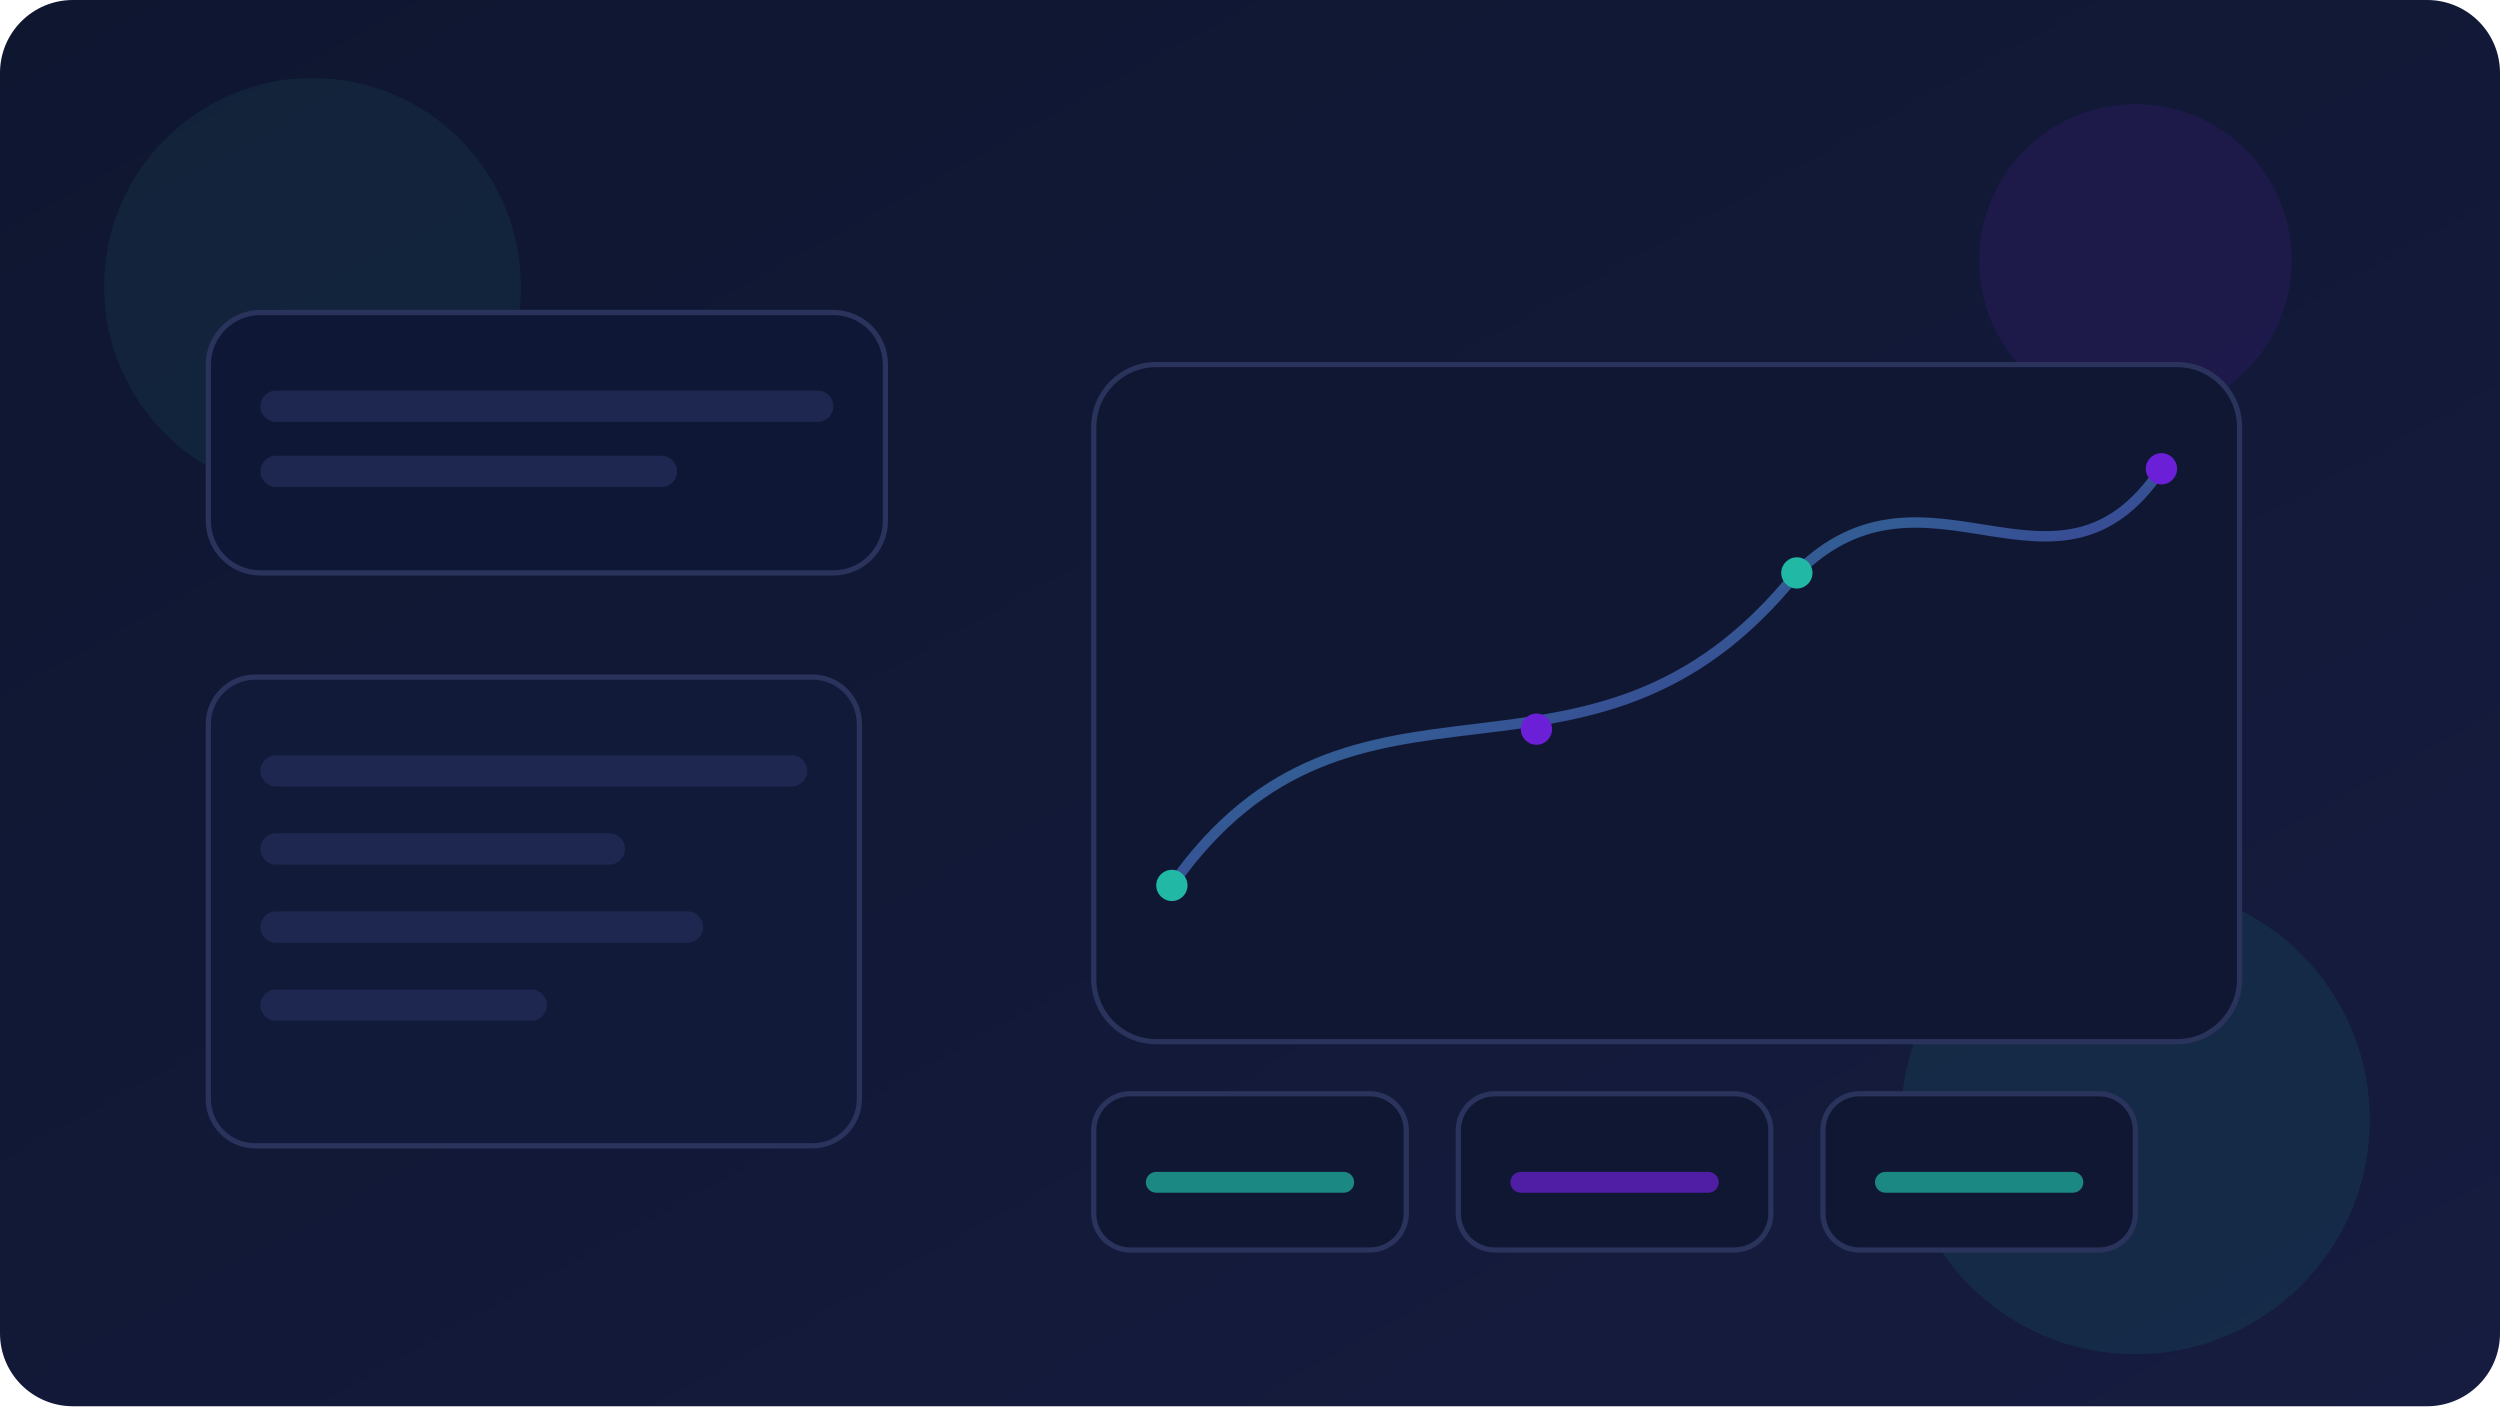
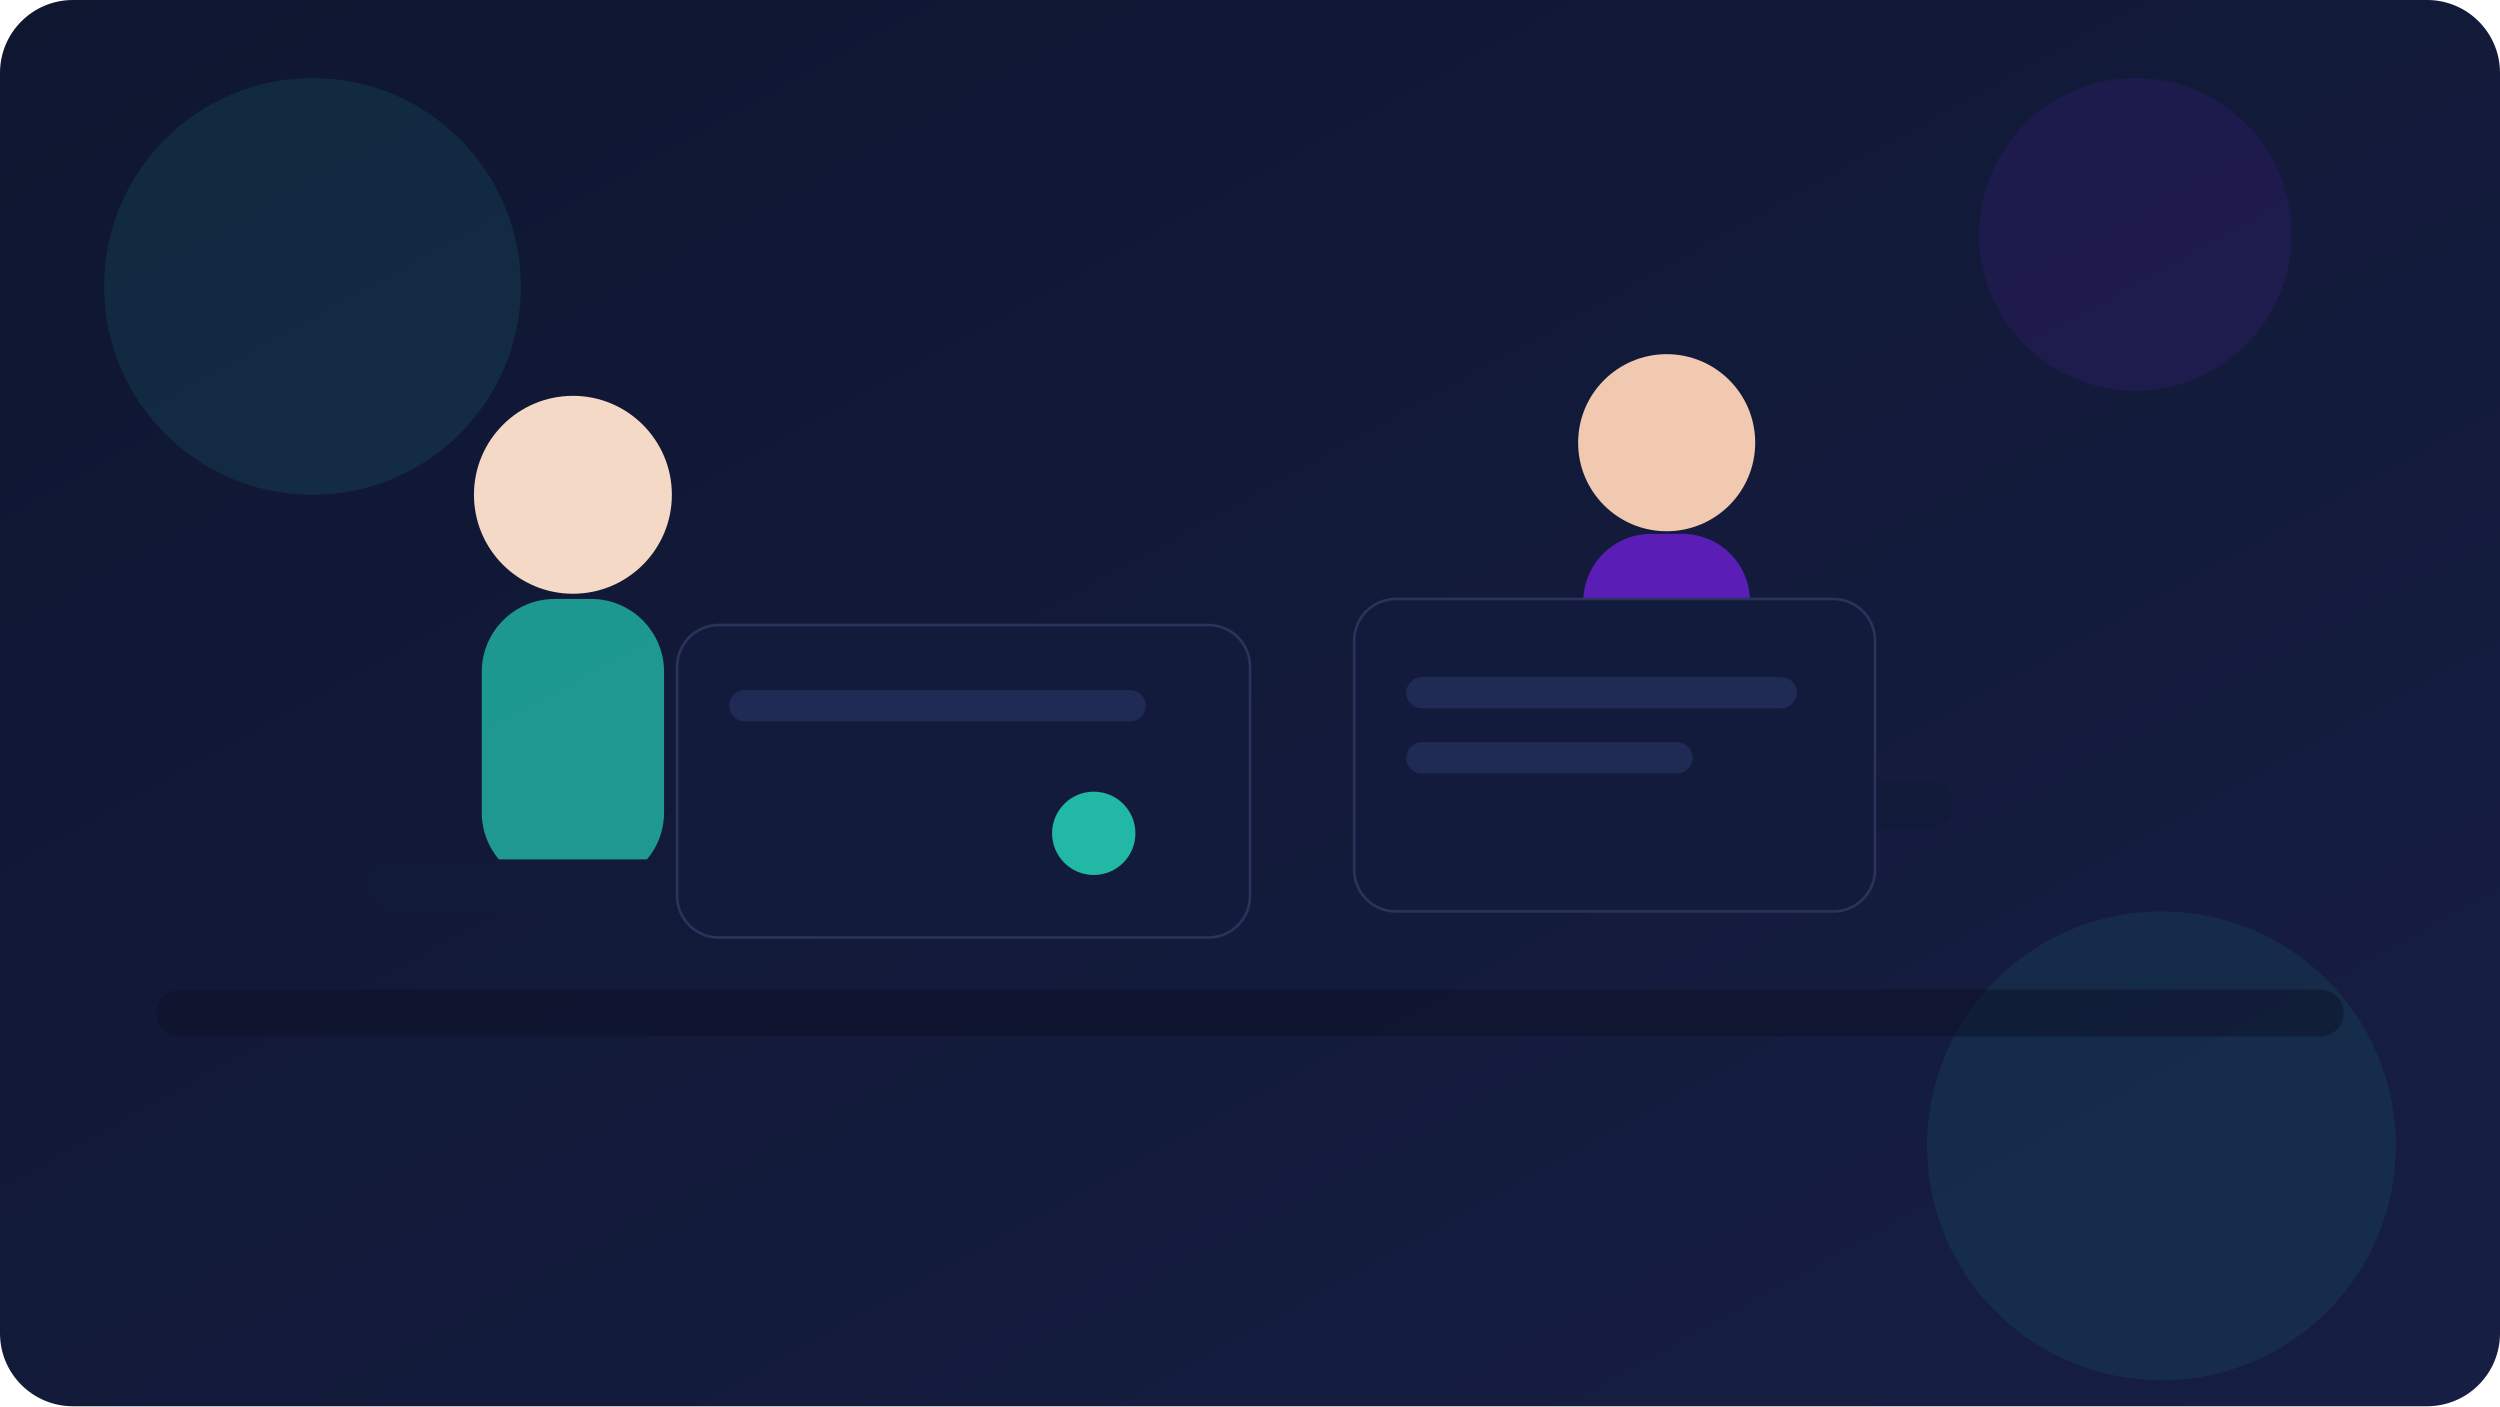
- <svg xmlns="http://www.w3.org/2000/svg" width="960" height="540" viewBox="0 0 960 540" role="img" aria-label="AI Certs learning visual">
+ <svg xmlns="http://www.w3.org/2000/svg" width="960" height="540" viewBox="0 0 960 540" role="img" aria-label="Learning illustration">
  <defs>
-     <linearGradient id="bg" x1="0" x2="1" y1="0" y2="1">
+     <linearGradient id="bg" x1="0" y1="0" x2="1" y2="1">
      <stop offset="0%" stop-color="#0f1630" />
-       <stop offset="100%" stop-color="#151c3f" />
+       <stop offset="100%" stop-color="#161e44" />
    </linearGradient>
-     <linearGradient id="glow" x1="0" x2="1" y1="0" y2="1">
-       <stop offset="0%" stop-color="#21b8a6" stop-opacity="0.8" />
-       <stop offset="100%" stop-color="#6b1fd6" stop-opacity="0.6" />
+     <linearGradient id="glow" x1="0" y1="0" x2="1" y2="1">
+       <stop offset="0%" stop-color="#21b8a6" stop-opacity="0.9" />
+       <stop offset="100%" stop-color="#6b1fd6" stop-opacity="0.7" />
    </linearGradient>
  </defs>
  <rect width="960" height="540" rx="28" fill="url(#bg)" />
-   <circle cx="120" cy="110" r="80" fill="#21b8a6" opacity="0.08" />
-   <circle cx="820" cy="100" r="60" fill="#6b1fd6" opacity="0.12" />
-   <circle cx="820" cy="430" r="90" fill="#21b8a6" opacity="0.1" />
-   <rect x="80" y="260" width="250" height="180" rx="18" fill="#121a3a" stroke="#2a335b" stroke-width="2" />
-   <rect x="100" y="290" width="210" height="12" rx="6" fill="#1e2750" />
-   <rect x="100" y="320" width="140" height="12" rx="6" fill="#1e2750" />
-   <rect x="100" y="350" width="170" height="12" rx="6" fill="#1e2750" />
-   <rect x="100" y="380" width="110" height="12" rx="6" fill="#1e2750" />
-   <rect x="420" y="140" width="440" height="260" rx="24" fill="#101733" stroke="#2a335b" stroke-width="2" />
-   <path d="M450 340 C520 240, 610 320, 690 220 C740 170, 790 240, 830 180" stroke="url(#glow)" stroke-width="4" fill="none" />
-   <circle cx="450" cy="340" r="6" fill="#21b8a6" />
-   <circle cx="590" cy="280" r="6" fill="#6b1fd6" />
-   <circle cx="690" cy="220" r="6" fill="#21b8a6" />
-   <circle cx="830" cy="180" r="6" fill="#6b1fd6" />
-   <rect x="420" y="420" width="120" height="60" rx="14" fill="#101733" stroke="#2a335b" stroke-width="2" />
-   <rect x="560" y="420" width="120" height="60" rx="14" fill="#101733" stroke="#2a335b" stroke-width="2" />
-   <rect x="700" y="420" width="120" height="60" rx="14" fill="#101733" stroke="#2a335b" stroke-width="2" />
-   <rect x="440" y="450" width="80" height="8" rx="4" fill="#21b8a6" opacity="0.7" />
-   <rect x="580" y="450" width="80" height="8" rx="4" fill="#6b1fd6" opacity="0.7" />
-   <rect x="720" y="450" width="80" height="8" rx="4" fill="#21b8a6" opacity="0.7" />
-   <rect x="80" y="120" width="260" height="100" rx="20" fill="#0f1736" stroke="#2a335b" stroke-width="2" />
-   <rect x="100" y="150" width="220" height="12" rx="6" fill="#1e2750" />
-   <rect x="100" y="175" width="160" height="12" rx="6" fill="#1e2750" />
+   <circle cx="120" cy="110" r="80" fill="#21b8a6" opacity="0.12" />
+   <circle cx="820" cy="90" r="60" fill="#6b1fd6" opacity="0.12" />
+   <circle cx="830" cy="440" r="90" fill="#21b8a6" opacity="0.1" />
+   <rect x="60" y="380" width="840" height="18" rx="9" fill="#0b1026" opacity="0.5" />
+   <circle cx="220" cy="190" r="38" fill="#f3d9c6" />
+   <rect x="185" y="230" width="70" height="110" rx="28" fill="#21b8a6" opacity="0.8" />
+   <rect x="140" y="330" width="170" height="20" rx="10" fill="#111a38" />
+   <rect x="260" y="240" width="220" height="120" rx="16" fill="#121b3b" stroke="#2a335b" />
+   <rect x="280" y="265" width="160" height="12" rx="6" fill="#1f2a55" />
+   <circle cx="420" cy="320" r="16" fill="#21b8a6" />
+   <circle cx="640" cy="170" r="34" fill="#f0c9b0" />
+   <rect x="608" y="205" width="64" height="100" rx="26" fill="#6b1fd6" opacity="0.8" />
+   <rect x="560" y="300" width="190" height="18" rx="9" fill="#111a38" />
+   <rect x="520" y="230" width="200" height="120" rx="16" fill="#121b3b" stroke="#2a335b" />
+   <rect x="540" y="260" width="150" height="12" rx="6" fill="#1f2a55" />
+   <rect x="540" y="285" width="110" height="12" rx="6" fill="#1f2a55" />
</svg>
